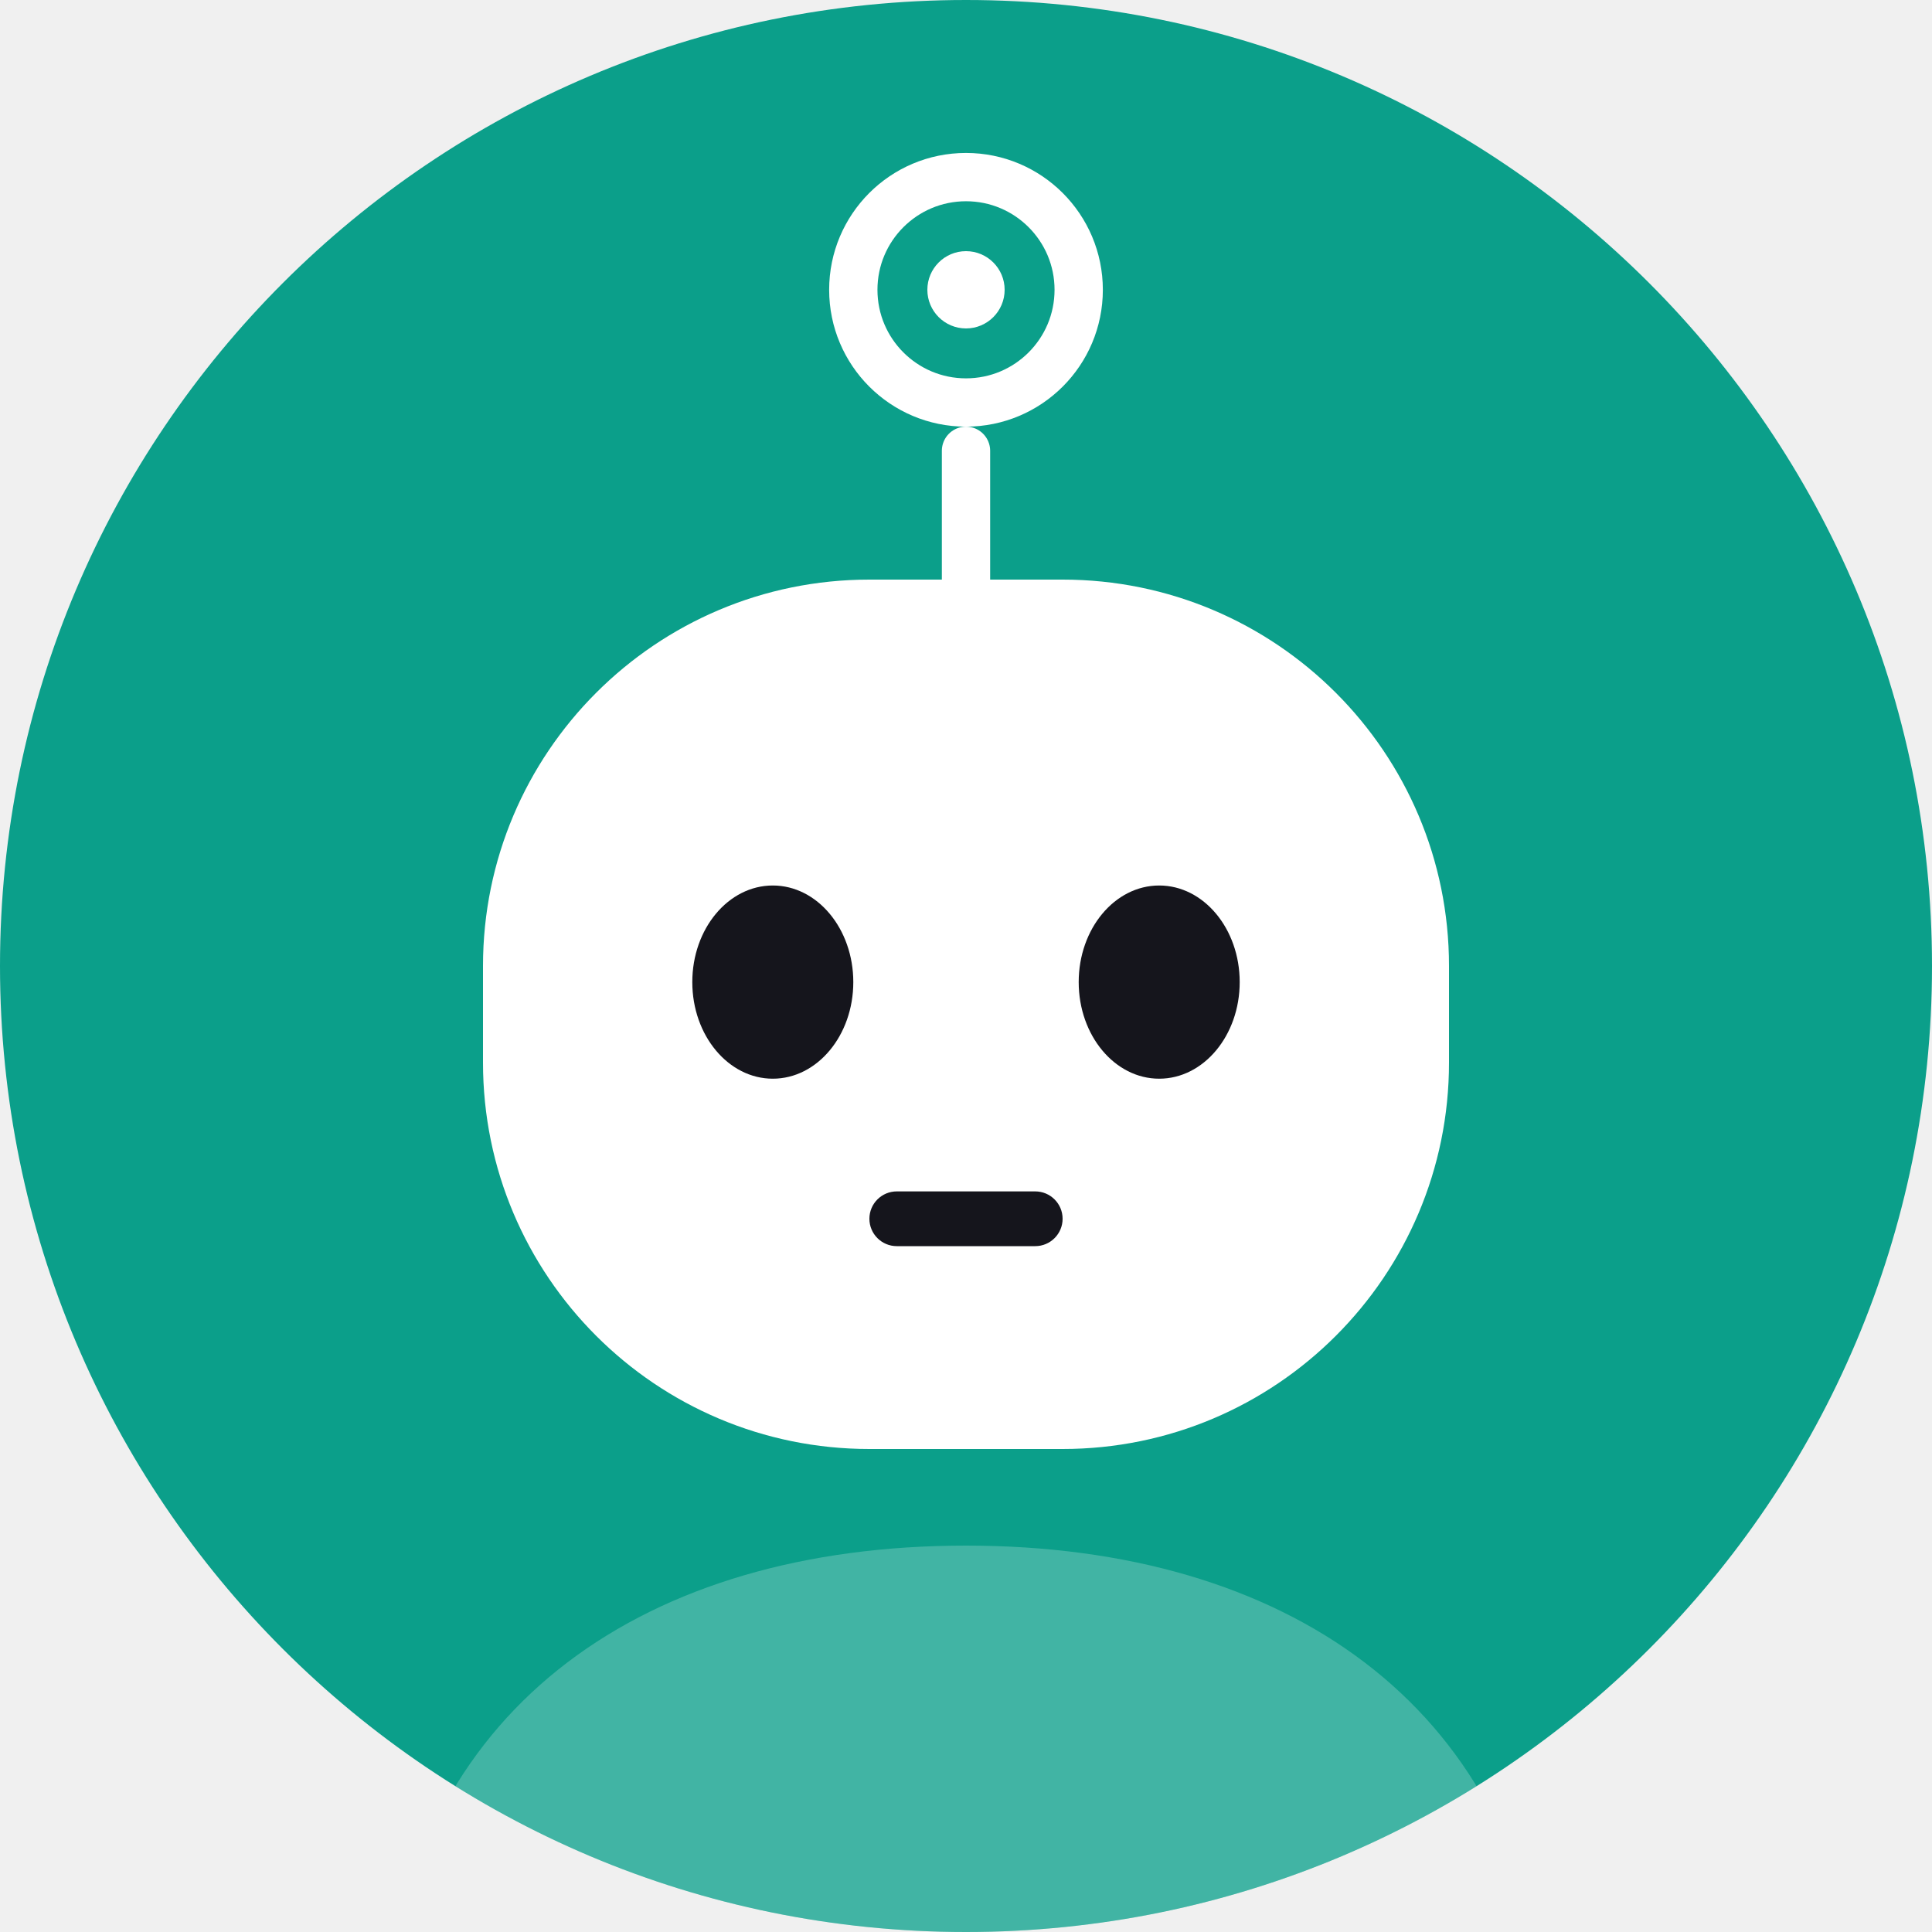
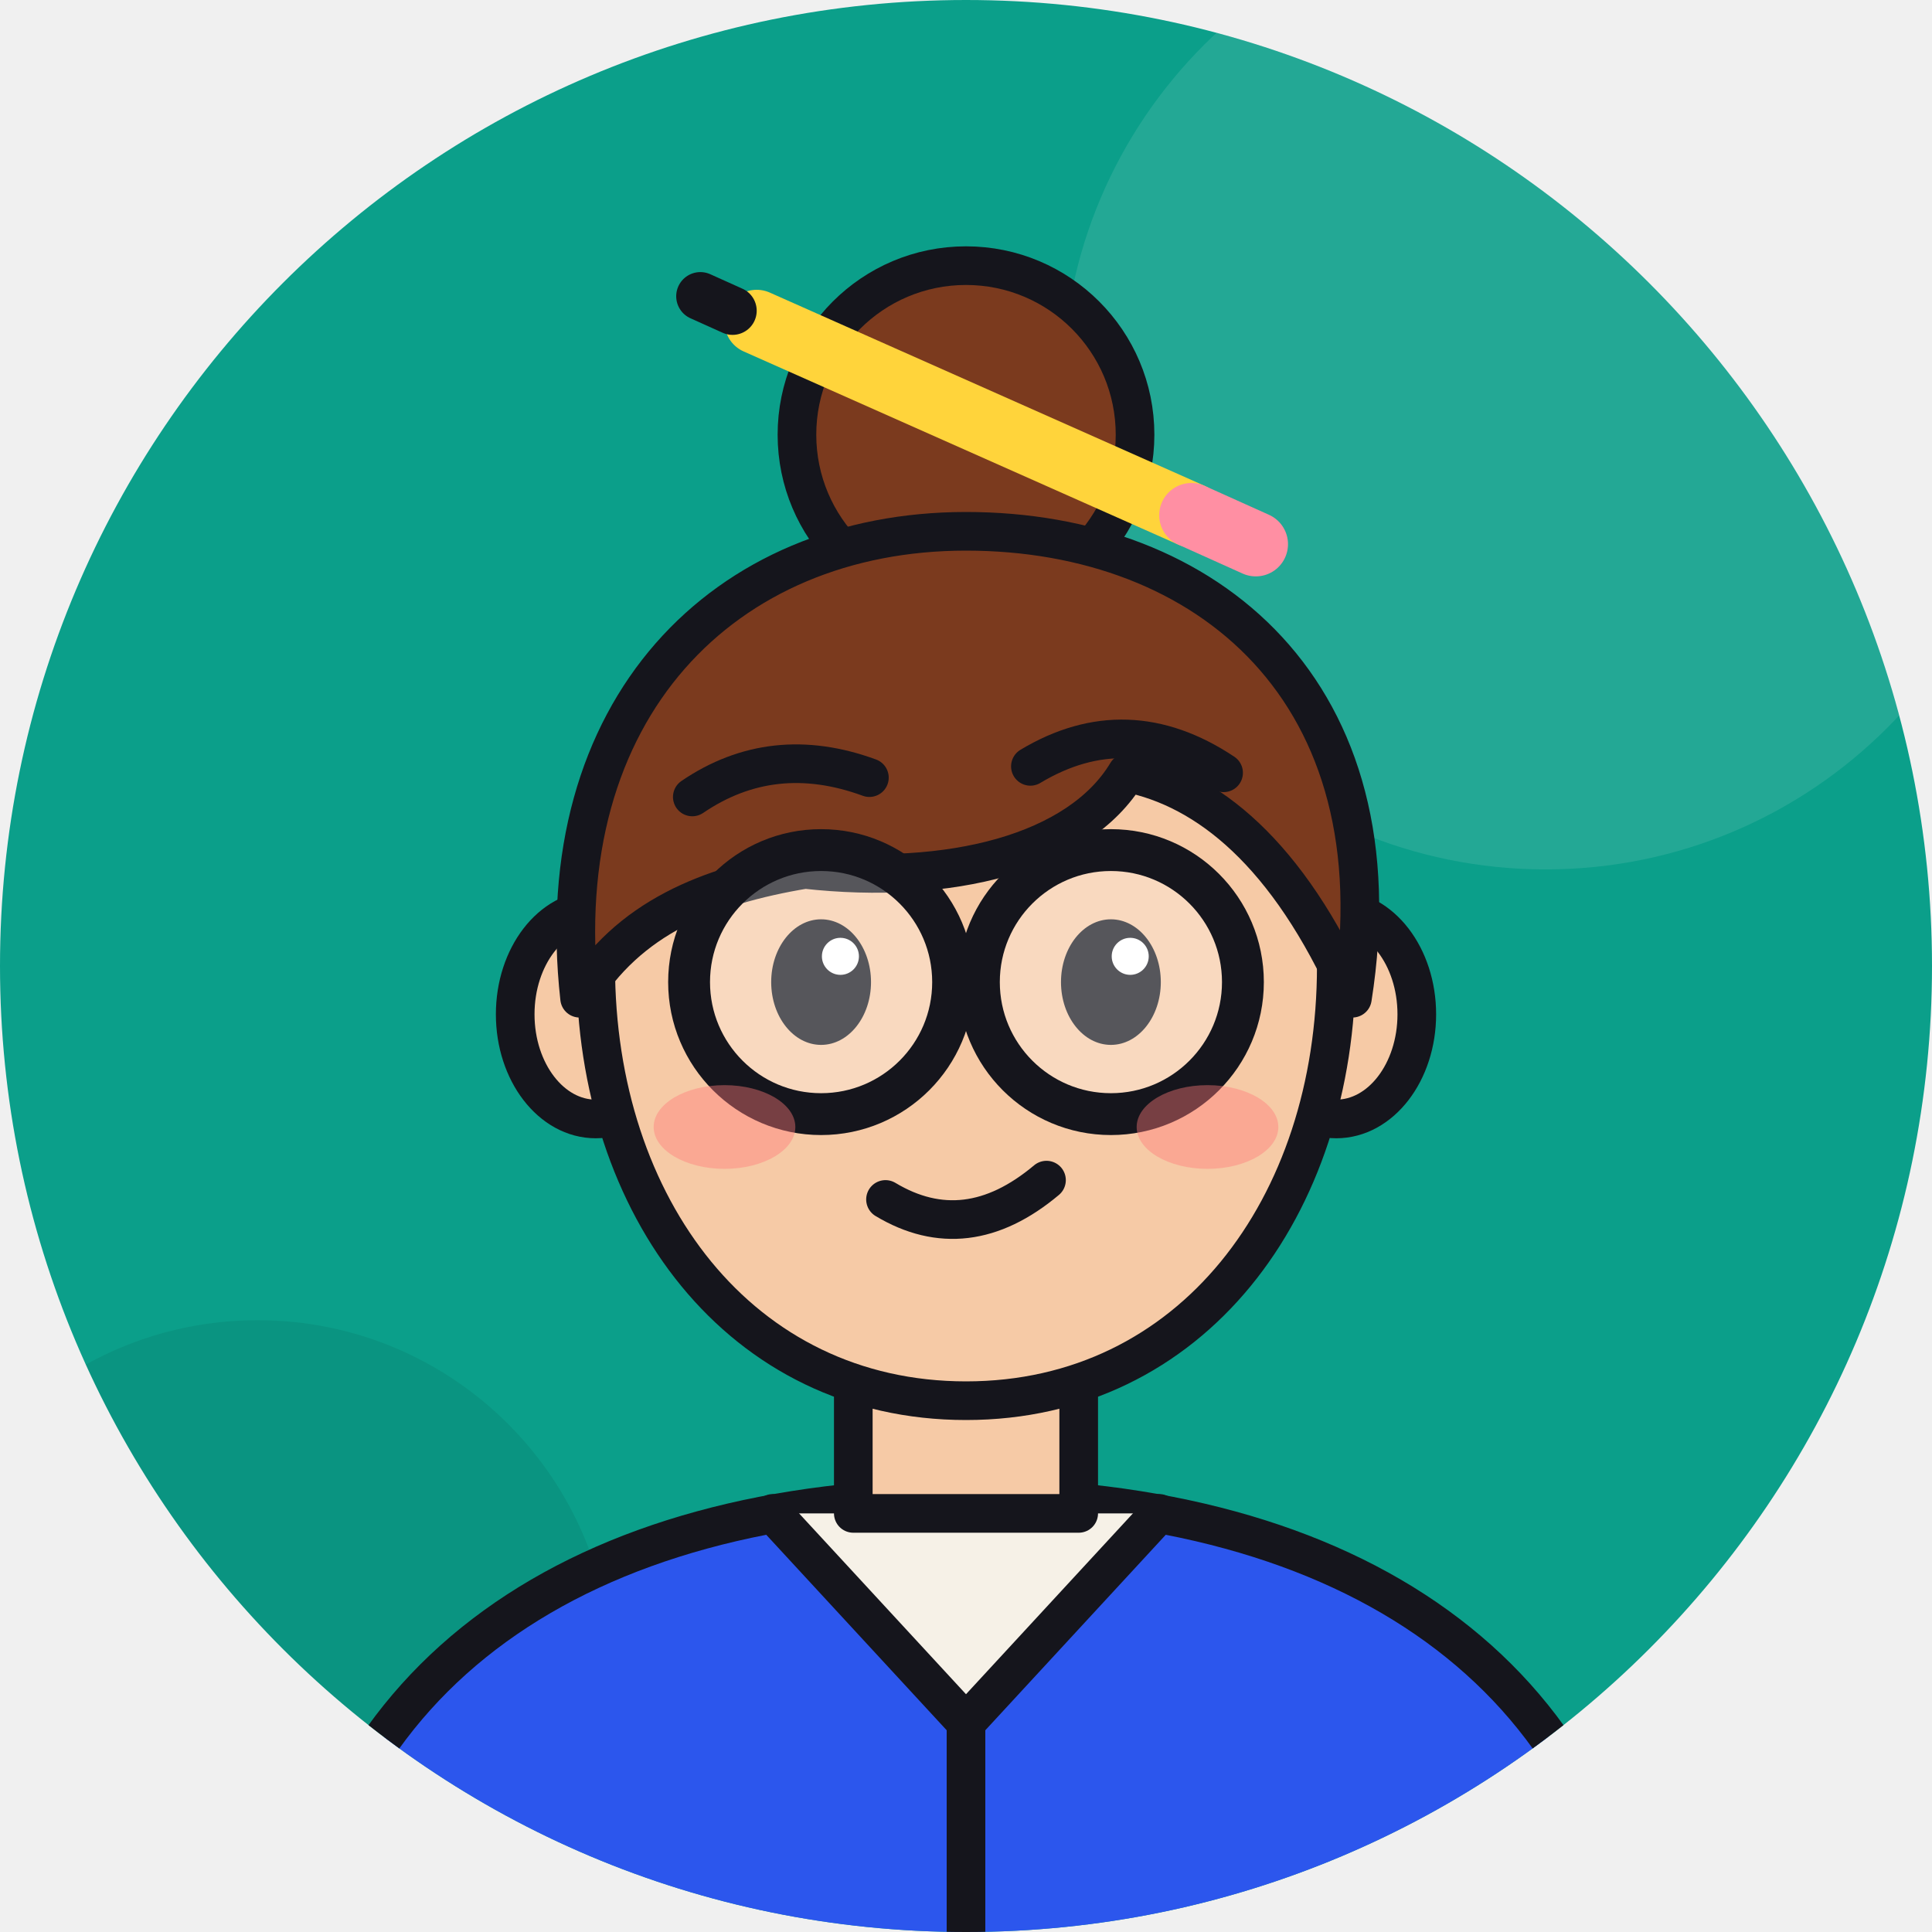
- <svg xmlns="http://www.w3.org/2000/svg" width="240" height="240" viewBox="0 0 120 120" class="botsvg b2 b-scout">
+ <svg xmlns="http://www.w3.org/2000/svg" width="240" height="240" viewBox="0 0 120 120" class="botsvg b2 c17 b-nora">
  <defs>
    <clipPath id="c">
      <circle cx="60" cy="60" r="60" />
    </clipPath>
  </defs>
  <g clip-path="url(#c)">
    <rect width="120" height="120" fill="#0b9f8a" />
-     <path d="M60 36V28" stroke="#fff" stroke-width="3" stroke-linecap="round" />
-     <circle cx="60" cy="18" r="7" fill="none" stroke="#fff" stroke-width="3" />
-     <circle cx="60" cy="18" r="2.4" fill="#fff" />
-     <path d="M24 124c2-18 16-28 36-28s34 10 36 28z" fill="#fff" opacity=".22" />
-     <rect x="30" y="36" width="60" height="54" rx="24" fill="#fff" />
-     <g class="eyes">
-       <ellipse cx="48" cy="61" rx="5" ry="6" fill="#15151c" />
-       <ellipse cx="72" cy="61" rx="5" ry="6" fill="#15151c" />
+     <circle cx="96" cy="24" r="30" fill="#fff" opacity=".1" />
+     <circle cx="16" cy="104" r="22" fill="#000" opacity=".07" />
+     <path d="M18 124c2-20 18-31 42-31s40 11 42 31z" fill="#2c56ed" stroke="#15151c" stroke-width="2.4" stroke-linejoin="round" stroke-linecap="round" />
+     <path d="M48 94l12 13 12-13" fill="#f6f1e7" stroke="#15151c" stroke-width="2.4" stroke-linejoin="round" stroke-linecap="round" />
+     <path d="M60 107v17" stroke="#15151c" stroke-width="2.4" stroke-linejoin="round" stroke-linecap="round" />
+     <path d="M53 82v12h14V82" fill="#f6caa6" stroke="#15151c" stroke-width="2.4" stroke-linejoin="round" stroke-linecap="round" />
+     <circle cx="60" cy="27" r="10.5" fill="#7b3a1e" stroke="#15151c" stroke-width="2.4" stroke-linejoin="round" stroke-linecap="round" />
+     <path d="M47 20l27 12" stroke="#ffd43b" stroke-width="4" stroke-linecap="round" />
+     <path d="M74 32l4 1.8" stroke="#ff8fa3" stroke-width="4" stroke-linecap="round" />
+     <path d="M45.5 19.3l-2-.9" stroke="#15151c" stroke-width="3" stroke-linecap="round" />
+     <ellipse cx="37" cy="63" rx="5" ry="6.5" fill="#f6caa6" stroke="#15151c" stroke-width="2.4" stroke-linejoin="round" stroke-linecap="round" />
+     <ellipse cx="83" cy="63" rx="5" ry="6.5" fill="#f6caa6" stroke="#15151c" stroke-width="2.4" stroke-linejoin="round" stroke-linecap="round" />
+     <path d="M37 60c0-15 10-26 23-26s23 11 23 26c0 15-9 27-23 27S37 75 37 60z" fill="#f6caa6" stroke="#15151c" stroke-width="2.4" stroke-linejoin="round" stroke-linecap="round" />
+     <path d="M36 62c-2-18 9-29 24-29s27 10 24 29c-4-9-9-13-14-14-3 5-11 7-20 6-6 1-11 3-14 8z" fill="#7b3a1e" stroke="#15151c" stroke-width="2.4" stroke-linejoin="round" stroke-linecap="round" />
+     <g class="pupils">
+       <g class="eyes">
+         <ellipse cx="51" cy="61" rx="3.1" ry="3.9" fill="#15151c" />
+         <ellipse cx="69" cy="61" rx="3.1" ry="3.9" fill="#15151c" />
+         <circle cx="52.2" cy="59.4" r="1.15" fill="#fff" />
+         <circle cx="70.2" cy="59.4" r="1.15" fill="#fff" />
+       </g>
    </g>
-     <rect class="b-m" x="54" y="74" width="12" height="3.4" rx="1.7" fill="#15151c" />
+     <g fill="#fff" fill-opacity=".28" stroke="#15151c" stroke-width="2.6">
+       <circle cx="51" cy="61" r="8.2" />
+       <circle cx="69" cy="61" r="8.2" />
+     </g>
+     <path d="M59.2 60.5q.8-1.4 1.6 0" stroke="#15151c" stroke-width="2.4" stroke-linejoin="round" stroke-linecap="round" fill="none" />
+     <path d="M43 49.5q5-3.4 11-1.2" stroke="#15151c" stroke-width="2.4" stroke-linejoin="round" stroke-linecap="round" fill="none" />
+     <path d="M64 47.6q6-3.6 12 .4" stroke="#15151c" stroke-width="2.4" stroke-linejoin="round" stroke-linecap="round" fill="none" />
+     <ellipse cx="45" cy="70" rx="4.4" ry="2.6" fill="#ff7a7a" opacity=".42" />
+     <ellipse cx="75" cy="70" rx="4.4" ry="2.6" fill="#ff7a7a" opacity=".42" />
+     <path class="b-m" d="M55 74.5q5 3 10-1.2" stroke="#15151c" stroke-width="2.4" stroke-linejoin="round" stroke-linecap="round" fill="none" />
  </g>
</svg>
